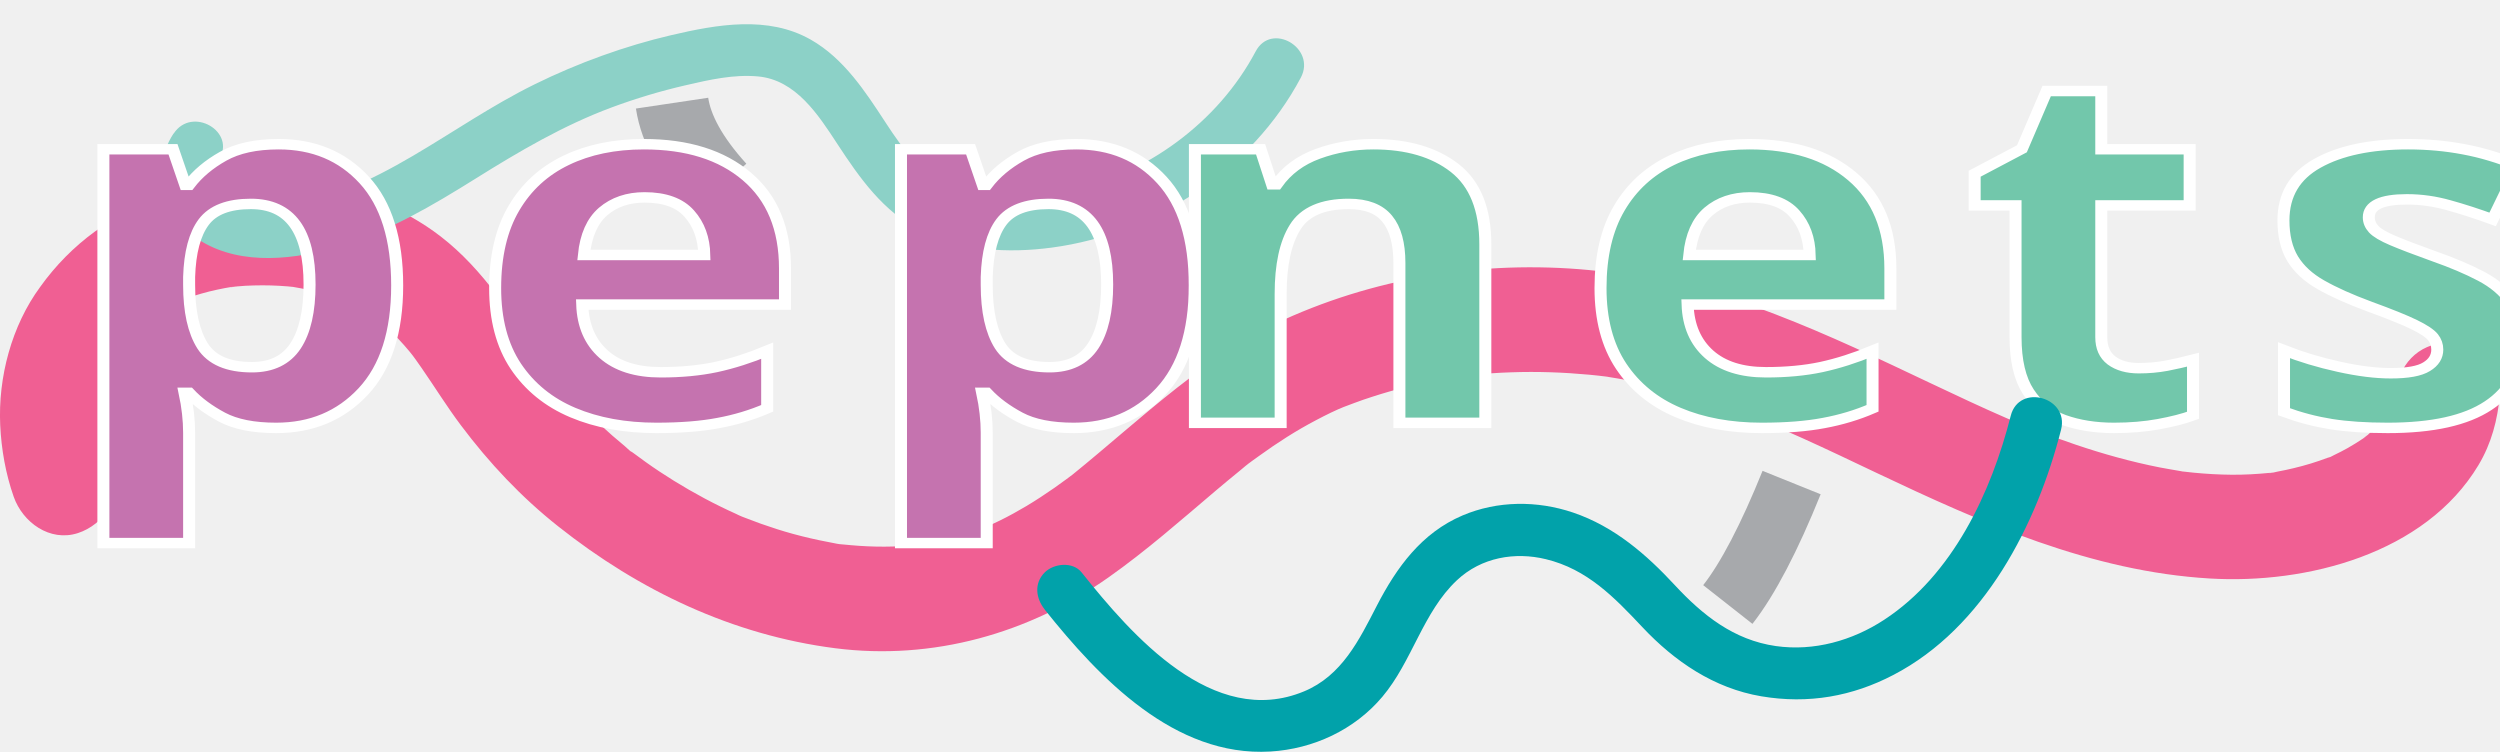
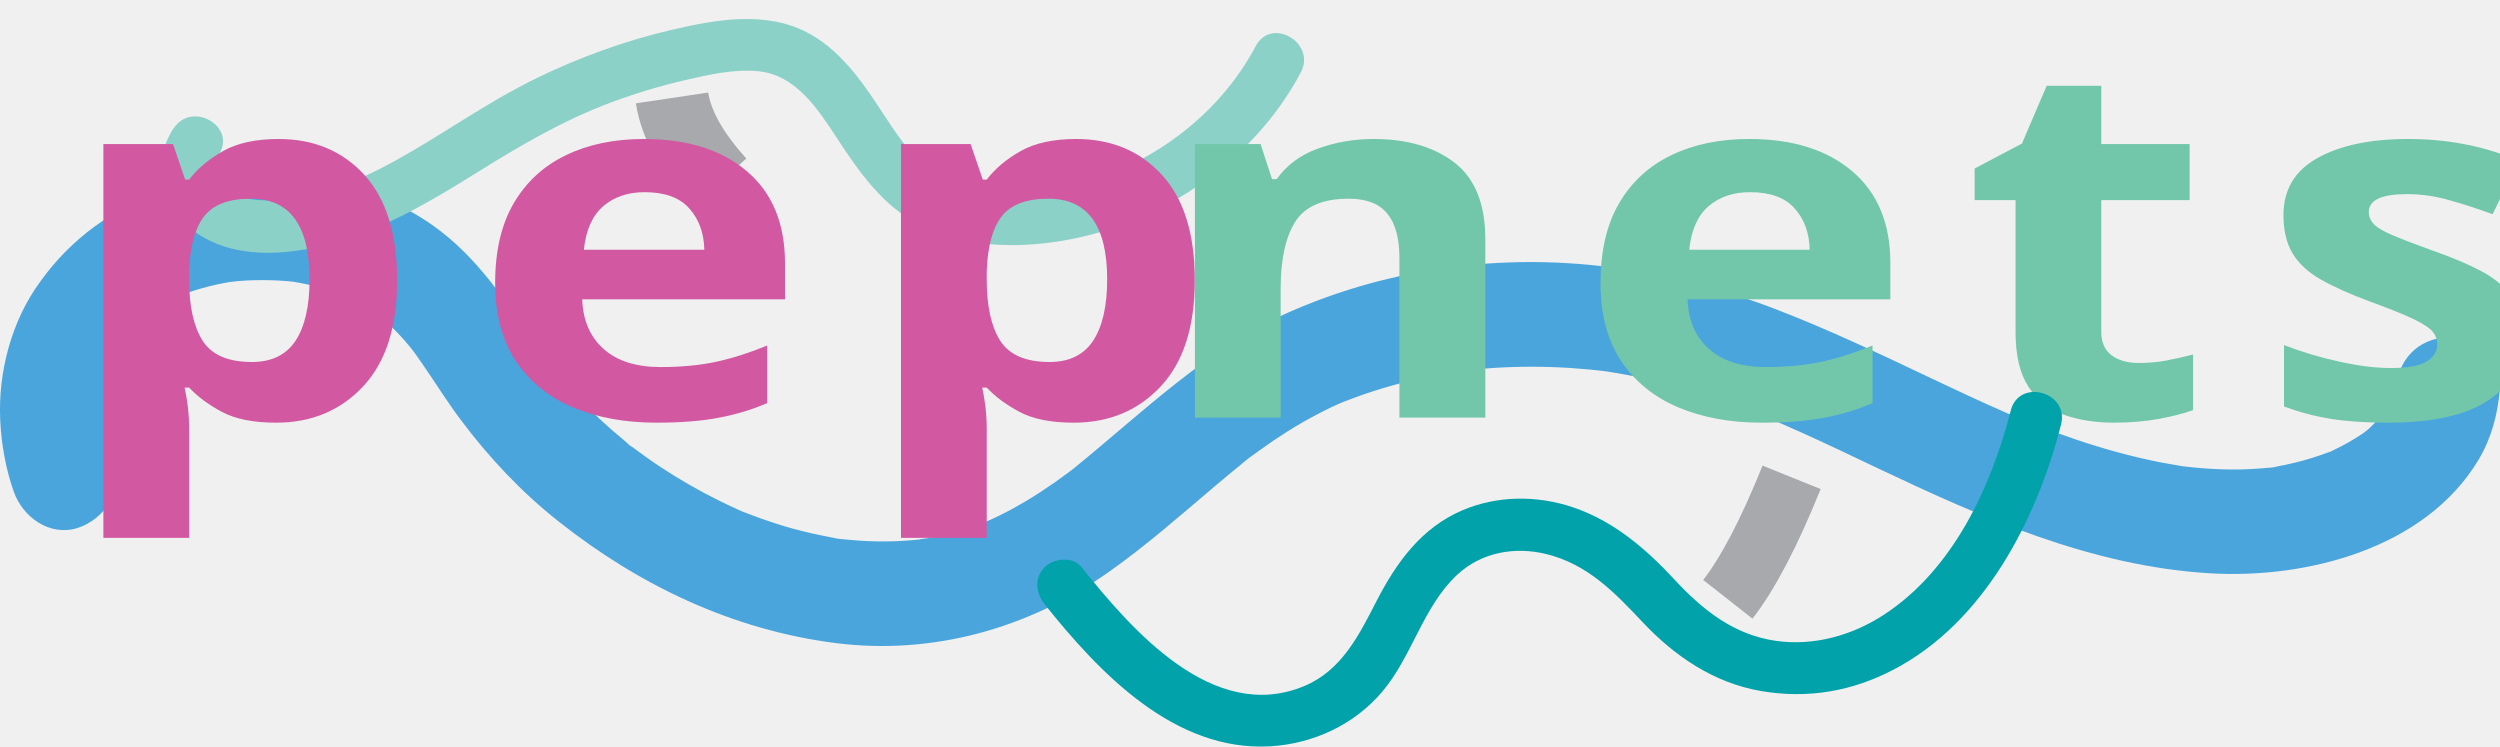
- <svg xmlns="http://www.w3.org/2000/svg" id="Layer_2" data-name="Layer 2" viewBox="0 0 239.45 72.01">
+ <svg xmlns="http://www.w3.org/2000/svg" id="Layer_2" data-name="Layer 2" viewBox="0 0 239.45 71.51">
  <defs>
    <style>
      .cls-1 {
        stroke-width: 6px;
      }

      .cls-1, .cls-2 {
        fill: none;
        stroke: #a7a9ac;
-       }
- 
-       .cls-1, .cls-2, .cls-3 {
        stroke-miterlimit: 10;
      }

-       .cls-4 {
+       .cls-3 {
        fill: #72c7ab;
      }

+       .cls-4 {
+         fill: #d259a1;
+       }
+ 
      .cls-5 {
-         fill: #c573af;
+         font-family: Kefa-Bold, Kefa;
+         font-size: 48px;
+         font-weight: 700;
+         letter-spacing: .08em;
      }

      .cls-2 {
        stroke-width: 7px;
      }

      .cls-6 {
-         fill: #8cd1c7;
+         fill: #4aa5dc;
      }

      .cls-6, .cls-7, .cls-8 {
        stroke-width: 0px;
      }

      .cls-7 {
-         fill: #f05f93;
+         fill: #8cd1c7;
      }

      .cls-8 {
        fill: #01a2aa;
      }
- 
-       .cls-3 {
-         font-family: Kefa-Bold, Kefa;
-         font-size: 48px;
-         font-weight: 700;
-         letter-spacing: .08em;
-         stroke: #fff;
-       }
    </style>
  </defs>
  <g id="Layer_1-2" data-name="Layer 1">
    <g>
-       <path class="cls-7" d="m10.95,44.91c-.33-.95-.61-1.92-.8-2.92-.04-.22-.29-.89-.05-.2.26.74-.02-.19-.03-.38-.04-.52-.07-1.04-.07-1.56s.04-1.03.06-1.55c.03-.73-.16.11-.06.31-.04-.08.11-.65.11-.68.19-1.01.48-1.99.84-2.96.2-.54.3-.13-.1.25.1-.1.22-.47.3-.62.21-.41.44-.81.68-1.21.12-.2.25-.39.38-.58.05-.08.77-.94.24-.34-.47.53.06-.05.17-.18.2-.23.4-.45.61-.66.38-.39.79-.77,1.21-1.12.13-.11.78-.57.23-.19s.13-.07.26-.17c.22-.15,2.52-1.68,2.69-1.5,0,0-1.19.46-.28.12.21-.08.42-.16.63-.23.43-.15.86-.29,1.29-.41,1-.29,2.02-.5,3.04-.67.91-.15-.17.06-.28.04.17.03.51-.05.71-.07.53-.05,1.07-.08,1.6-.09,1.08-.03,2.15,0,3.23.09.24.02.48.05.71.07.71.06-.96-.16-.26-.03.53.1,1.06.18,1.58.3,1.04.23,2.06.52,3.06.89.17.06.5.25.65.25-.12,0-1.05-.49-.23-.09.41.2.83.4,1.24.62s.79.45,1.18.7c.19.12.37.26.57.38.84.52-.61-.55.2.14.88.76,1.71,1.56,2.47,2.43.18.2.35.4.52.61.1.12.62.79.23.27-.47-.61.31.43.32.45.19.27.38.54.57.81,1.27,1.83,2.44,3.73,3.78,5.51,2.71,3.61,5.77,6.87,9.32,9.68,7.74,6.14,16.69,10.41,26.54,11.67,9.32,1.19,18.55-1.41,26.18-6.8,3.6-2.54,6.9-5.45,10.25-8.29.77-.65,1.55-1.3,2.34-1.94.24-.2,1.55-1.3.54-.44.41-.35.86-.65,1.3-.97,1.74-1.26,3.55-2.42,5.46-3.42.91-.48,1.85-.95,2.81-1.33-1.2.47.59-.22.82-.3.56-.21,1.13-.41,1.7-.59,2.33-.76,4.72-1.34,7.13-1.76.54-.09,1.1-.22,1.65-.26-1.1.08.36-.03.75-.07,1.26-.13,2.53-.22,3.8-.26,2.5-.09,5,0,7.48.23.57.05,1.14.12,1.71.19.85.1-1.2-.21.16.03.28.05.57.09.85.14,1.28.22,2.54.48,3.8.78,2.5.61,4.96,1.38,7.38,2.26,1.2.44,2.39.91,3.57,1.39.12.05.99.42.44.18-.66-.28.69.3.64.28.62.27,1.24.54,1.85.82,2.39,1.08,4.76,2.21,7.13,3.34,10.14,4.81,20.56,9.44,31.92,10.11,9.26.55,20.62-2.37,25.71-10.85,1.26-2.1,1.84-4.35,2.06-6.76.24-2.61-2.47-5.11-5-5-2.91.13-4.74,2.2-5,5-.08.88.03-.39.07-.43-.1.12-.12.56-.16.73-.05.2-.55,1.44-.18.67s-.32.58-.42.74c-.1.17-.22.34-.33.51-.45.75.56-.56.14-.15-.65.64-1.23,1.31-1.92,1.92s.11-.14.23-.17c-.14.04-.41.29-.55.39-.48.32-.97.63-1.47.91-.41.23-.84.45-1.26.65-.18.09-.45.25-.66.3,1.11-.28.33-.14,0-.02-1.06.4-2.14.73-3.24.99-.5.12-1,.23-1.5.32-.3.06-.65.17-.96.16.15,0,1.13-.12.17-.03-1.22.12-2.43.19-3.65.18s-2.45-.08-3.67-.2c-.31-.03-.61-.07-.91-.1-1.46-.16.61.13-.27-.04-.68-.13-1.37-.22-2.04-.36-2.73-.54-5.42-1.29-8.05-2.18-1.18-.4-2.34-.82-3.5-1.27-.58-.22-1.15-.45-1.73-.69-.29-.12-.57-.23-.86-.35.91.38-.32-.14-.51-.22-2.42-1.05-4.81-2.18-7.2-3.31-4.93-2.34-9.87-4.69-14.97-6.65s-10.43-3.32-15.91-4.02c-10.25-1.31-20.82.06-30.3,4.16-8.1,3.5-14.38,9.78-21.14,15.25-.54.43.72-.54.17-.13-.24.18-.47.36-.71.53-.38.28-.76.56-1.15.83-.88.61-1.77,1.2-2.69,1.75-.83.49-1.67.96-2.53,1.38-.27.13-.55.26-.82.39-.16.07-.89.4-.24.12s-.1.04-.26.1c-.29.11-.58.22-.88.33-1.09.39-2.2.71-3.33.97-.49.11-.98.21-1.47.3-.12.02-.7.07-.74.12l.59-.08c-.25.03-.5.06-.74.09-2.11.22-4.25.22-6.36.03-.25-.02-.5-.05-.75-.07-.93-.09.06.03.21.04-.56-.04-1.13-.17-1.68-.28-1.12-.21-2.24-.47-3.34-.77s-2.08-.62-3.1-.98c-.48-.17-.96-.35-1.44-.54-.23-.09-.49-.18-.71-.29,1.13.56-.04-.03-.22-.11-2.05-.92-4.04-1.99-5.95-3.17-.92-.57-1.83-1.17-2.71-1.8-.41-.29-.82-.6-1.23-.9-.31-.23-.63-.22.11.09-.27-.11-.65-.52-.88-.71-1.62-1.33-3.16-2.76-4.6-4.29-.7-.74-1.37-1.5-2.01-2.28-.17-.21-.43-.44-.55-.68.05.1.67.9.14.19-.31-.42-.62-.84-.92-1.27-2.94-4.22-5.56-8.56-9.69-11.75-7.22-5.58-17.98-6.77-26.52-3.86-4.84,1.64-8.86,4.53-11.84,8.69C1.1,31.22-.19,36.15.02,40.72c.11,2.32.52,4.65,1.29,6.85.86,2.46,3.46,4.36,6.15,3.49,2.44-.79,4.41-3.51,3.49-6.15h0Z" />
-       <path class="cls-6" d="m16.62,12.79c-2.39,3.68-.98,8.1,2.66,10.32,3.92,2.38,9.1,1.74,13.28.47,4.68-1.42,8.89-3.91,13.02-6.49s8.39-5.09,13.03-6.81c2.29-.85,4.63-1.55,7-2.1s4.66-1.07,6.99-.86c3.64.33,5.79,3.7,7.61,6.48,2.12,3.24,4.4,6.49,7.96,8.28,3.89,1.95,8.36,2.2,12.61,1.63,9.81-1.32,19.14-7.47,23.81-16.27,1.51-2.84-2.81-5.37-4.32-2.52-3.64,6.87-10.5,11.79-18.04,13.49-3.5.79-7.31.94-10.73-.29-3.07-1.1-4.98-3.78-6.69-6.4-1.94-2.97-3.99-6.12-7.15-7.92-4.11-2.34-9.01-1.45-13.38-.43s-8.9,2.65-13.06,4.7-7.8,4.59-11.71,6.88-8.47,4.55-13.18,4.73c-1.75.07-3.69-.08-5.06-1.28-.5-.44-.78-.83-.88-1.43.05.27,0-.18,0-.2,0-.29,0-.19.04-.38.1-.41.29-.71.52-1.07,1.76-2.7-2.57-5.21-4.32-2.52h0Z" />
-       <path class="cls-2" d="m68.89,18.03c-2.62-2.89-4.14-5.61-4.52-8.15" />
-       <text class="cls-3" transform="translate(5.59 40.5) scale(1.15 1)">
-         <tspan class="cls-5" x="0" y="0">pep</tspan>
-         <tspan class="cls-4" x="90.91" y="0">nets</tspan>
+       <path class="cls-6" d="m10.95,44.41c-.33-.95-.61-1.92-.8-2.92-.04-.22-.29-.89-.05-.2.26.74-.02-.19-.03-.38-.04-.52-.07-1.04-.07-1.56s.04-1.03.06-1.55c.03-.73-.16.11-.06.31-.04-.08.11-.65.11-.68.19-1.01.48-1.99.84-2.96.2-.54.3-.13-.1.25.1-.1.22-.47.3-.62.21-.41.44-.81.68-1.21.12-.2.25-.39.38-.58.05-.08.77-.94.24-.34-.47.53.06-.05.17-.18.2-.23.4-.45.61-.66.38-.39.79-.77,1.21-1.12.13-.11.78-.57.23-.19s.13-.07.26-.17c.22-.15,2.52-1.68,2.69-1.5,0,0-1.19.46-.28.12.21-.08.42-.16.63-.23.43-.15.86-.29,1.29-.41,1-.29,2.02-.5,3.04-.67.91-.15-.17.06-.28.04.17.03.51-.05.71-.07.53-.05,1.07-.08,1.6-.09,1.08-.03,2.15,0,3.23.09.24.02.48.05.71.07.71.06-.96-.16-.26-.03.53.1,1.06.18,1.58.3,1.04.23,2.06.52,3.06.89.17.06.5.25.65.25-.12,0-1.05-.49-.23-.09.41.2.83.4,1.24.62s.79.45,1.18.7c.19.12.37.26.57.38.84.52-.61-.55.2.14.88.76,1.71,1.56,2.47,2.43.18.2.35.4.52.61.1.12.62.79.23.27-.47-.61.31.43.32.45.19.27.38.54.57.81,1.27,1.83,2.44,3.73,3.78,5.51,2.71,3.61,5.77,6.87,9.32,9.68,7.74,6.14,16.69,10.41,26.54,11.67,9.32,1.19,18.55-1.41,26.18-6.8,3.6-2.54,6.9-5.45,10.25-8.29.77-.65,1.55-1.3,2.34-1.94.24-.2,1.55-1.3.54-.44.41-.35.86-.65,1.3-.97,1.74-1.26,3.55-2.42,5.46-3.42.91-.48,1.85-.95,2.81-1.33-1.2.47.59-.22.82-.3.56-.21,1.13-.41,1.7-.59,2.33-.76,4.72-1.34,7.13-1.76.54-.09,1.1-.22,1.65-.26-1.1.08.36-.03.75-.07,1.26-.13,2.53-.22,3.8-.26,2.5-.09,5,0,7.48.23.57.05,1.14.12,1.71.19.85.1-1.2-.21.16.03.28.05.57.09.85.14,1.28.22,2.54.48,3.8.78,2.5.61,4.96,1.38,7.38,2.26,1.2.44,2.39.91,3.57,1.39.12.05.99.42.44.18-.66-.28.69.3.64.28.62.27,1.24.54,1.85.82,2.39,1.08,4.76,2.21,7.13,3.34,10.14,4.81,20.56,9.44,31.92,10.11,9.26.55,20.62-2.37,25.71-10.85,1.26-2.1,1.84-4.35,2.06-6.76.24-2.61-2.47-5.11-5-5-2.91.13-4.74,2.2-5,5-.08.88.03-.39.07-.43-.1.12-.12.56-.16.73-.05.2-.55,1.44-.18.67s-.32.58-.42.74c-.1.17-.22.34-.33.51-.45.75.56-.56.14-.15-.65.64-1.23,1.31-1.92,1.92s.11-.14.23-.17c-.14.04-.41.29-.55.39-.48.32-.97.63-1.47.91-.41.23-.84.45-1.26.65-.18.09-.45.25-.66.3,1.11-.28.33-.14,0-.02-1.06.4-2.14.73-3.24.99-.5.12-1,.23-1.5.32-.3.06-.65.17-.96.16.15,0,1.13-.12.17-.03-1.22.12-2.43.19-3.65.18s-2.45-.08-3.67-.2c-.31-.03-.61-.07-.91-.1-1.46-.16.61.13-.27-.04-.68-.13-1.37-.22-2.04-.36-2.73-.54-5.42-1.29-8.05-2.18-1.18-.4-2.34-.82-3.5-1.27-.58-.22-1.15-.45-1.73-.69-.29-.12-.57-.23-.86-.35.91.38-.32-.14-.51-.22-2.42-1.05-4.81-2.18-7.2-3.31-4.93-2.34-9.87-4.69-14.97-6.65s-10.43-3.32-15.91-4.02c-10.25-1.31-20.82.06-30.3,4.16-8.1,3.5-14.38,9.78-21.14,15.25-.54.43.72-.54.17-.13-.24.18-.47.36-.71.53-.38.28-.76.56-1.15.83-.88.61-1.77,1.2-2.69,1.75-.83.49-1.67.96-2.53,1.38-.27.13-.55.26-.82.39-.16.07-.89.4-.24.12s-.1.04-.26.1c-.29.11-.58.22-.88.33-1.09.39-2.2.71-3.33.97-.49.11-.98.21-1.47.3-.12.02-.7.07-.74.12l.59-.08c-.25.03-.5.06-.74.09-2.11.22-4.25.22-6.36.03-.25-.02-.5-.05-.75-.07-.93-.09.06.03.21.04-.56-.04-1.13-.17-1.68-.28-1.12-.21-2.24-.47-3.34-.77s-2.08-.62-3.1-.98c-.48-.17-.96-.35-1.44-.54-.23-.09-.49-.18-.71-.29,1.13.56-.04-.03-.22-.11-2.05-.92-4.04-1.99-5.95-3.17-.92-.57-1.83-1.17-2.71-1.8-.41-.29-.82-.6-1.23-.9-.31-.23-.63-.22.11.09-.27-.11-.65-.52-.88-.71-1.62-1.33-3.16-2.76-4.6-4.29-.7-.74-1.37-1.5-2.01-2.28-.17-.21-.43-.44-.55-.68.05.1.67.9.14.19-.31-.42-.62-.84-.92-1.27-2.94-4.22-5.56-8.56-9.69-11.75-7.22-5.58-17.98-6.77-26.52-3.86-4.84,1.64-8.86,4.53-11.84,8.69C1.1,30.72-.19,35.65.02,40.22c.11,2.32.52,4.65,1.29,6.85.86,2.46,3.46,4.36,6.15,3.49,2.44-.79,4.41-3.51,3.49-6.15h0Z" />
+       <path class="cls-7" d="m16.62,12.29c-2.39,3.68-.98,8.1,2.66,10.32,3.92,2.38,9.1,1.74,13.28.47,4.68-1.42,8.89-3.91,13.02-6.49s8.39-5.09,13.03-6.81c2.29-.85,4.63-1.55,7-2.1s4.66-1.07,6.99-.86c3.64.33,5.79,3.7,7.61,6.48,2.12,3.24,4.4,6.49,7.96,8.28,3.89,1.95,8.36,2.2,12.61,1.63,9.81-1.32,19.14-7.47,23.81-16.27,1.51-2.84-2.81-5.37-4.32-2.52-3.64,6.87-10.5,11.79-18.04,13.49-3.5.79-7.31.94-10.73-.29-3.07-1.1-4.98-3.78-6.69-6.4-1.94-2.97-3.99-6.12-7.15-7.92-4.11-2.34-9.01-1.45-13.38-.43s-8.9,2.65-13.06,4.7-7.8,4.59-11.71,6.88-8.47,4.55-13.18,4.73c-1.75.07-3.69-.08-5.06-1.28-.5-.44-.78-.83-.88-1.43.05.27,0-.18,0-.2,0-.29,0-.19.04-.38.1-.41.29-.71.52-1.07,1.76-2.7-2.57-5.21-4.32-2.52h0Z" />
+       <path class="cls-2" d="m68.89,17.53c-2.62-2.89-4.14-5.61-4.52-8.15" />
+       <text class="cls-5" transform="translate(5.59 40) scale(1.15 1)">
+         <tspan class="cls-4" x="0" y="0">pep</tspan>
+         <tspan class="cls-3" x="90.91" y="0">nets</tspan>
      </text>
-       <path class="cls-1" d="m171.6,46.22c-2.12,5.26-4.2,9.25-6.11,11.68" />
-       <path class="cls-8" d="m100.05,58.37c5.24,6.57,12.44,14.15,21.62,13.61,4.11-.24,8.06-2.07,10.73-5.24,2.86-3.39,3.89-8.11,7.14-11.16,2.35-2.21,5.57-2.74,8.53-2.02,3.95.96,6.53,3.63,9.23,6.5,3.09,3.29,6.86,5.86,11.39,6.63s8.75,0,12.67-2.05c8.68-4.52,13.73-14.38,16.05-23.49.79-3.12-4.03-4.45-4.82-1.33-1.87,7.36-5.56,15.25-12.12,19.54-3.05,2-6.73,3.04-10.38,2.52-4.03-.58-7.01-2.96-9.69-5.85s-5.77-5.6-9.74-6.94c-3.43-1.16-7.24-1.14-10.58.28-3.92,1.67-6.31,4.97-8.21,8.65-1.69,3.28-3.35,6.7-6.97,8.2-8.7,3.61-16.5-5.38-21.3-11.39-.84-1.06-2.66-.88-3.54,0-1.04,1.04-.85,2.48,0,3.54h0Z" />
+       <path class="cls-1" d="m171.6,45.72c-2.12,5.26-4.2,9.25-6.11,11.68" />
+       <path class="cls-8" d="m100.05,57.87c5.24,6.57,12.44,14.15,21.62,13.61,4.11-.24,8.06-2.07,10.73-5.24,2.86-3.39,3.89-8.11,7.14-11.16,2.35-2.21,5.57-2.74,8.53-2.02,3.95.96,6.53,3.63,9.23,6.5,3.09,3.29,6.86,5.86,11.39,6.63s8.75,0,12.67-2.05c8.68-4.52,13.73-14.38,16.05-23.49.79-3.12-4.03-4.45-4.82-1.33-1.87,7.36-5.56,15.25-12.12,19.54-3.05,2-6.73,3.04-10.38,2.52-4.03-.58-7.01-2.96-9.69-5.85s-5.77-5.6-9.74-6.94c-3.43-1.16-7.24-1.14-10.58.28-3.92,1.67-6.31,4.97-8.21,8.65-1.69,3.28-3.35,6.7-6.97,8.2-8.7,3.61-16.5-5.38-21.3-11.39-.84-1.06-2.66-.88-3.54,0-1.04,1.04-.85,2.48,0,3.54h0Z" />
    </g>
  </g>
</svg>
